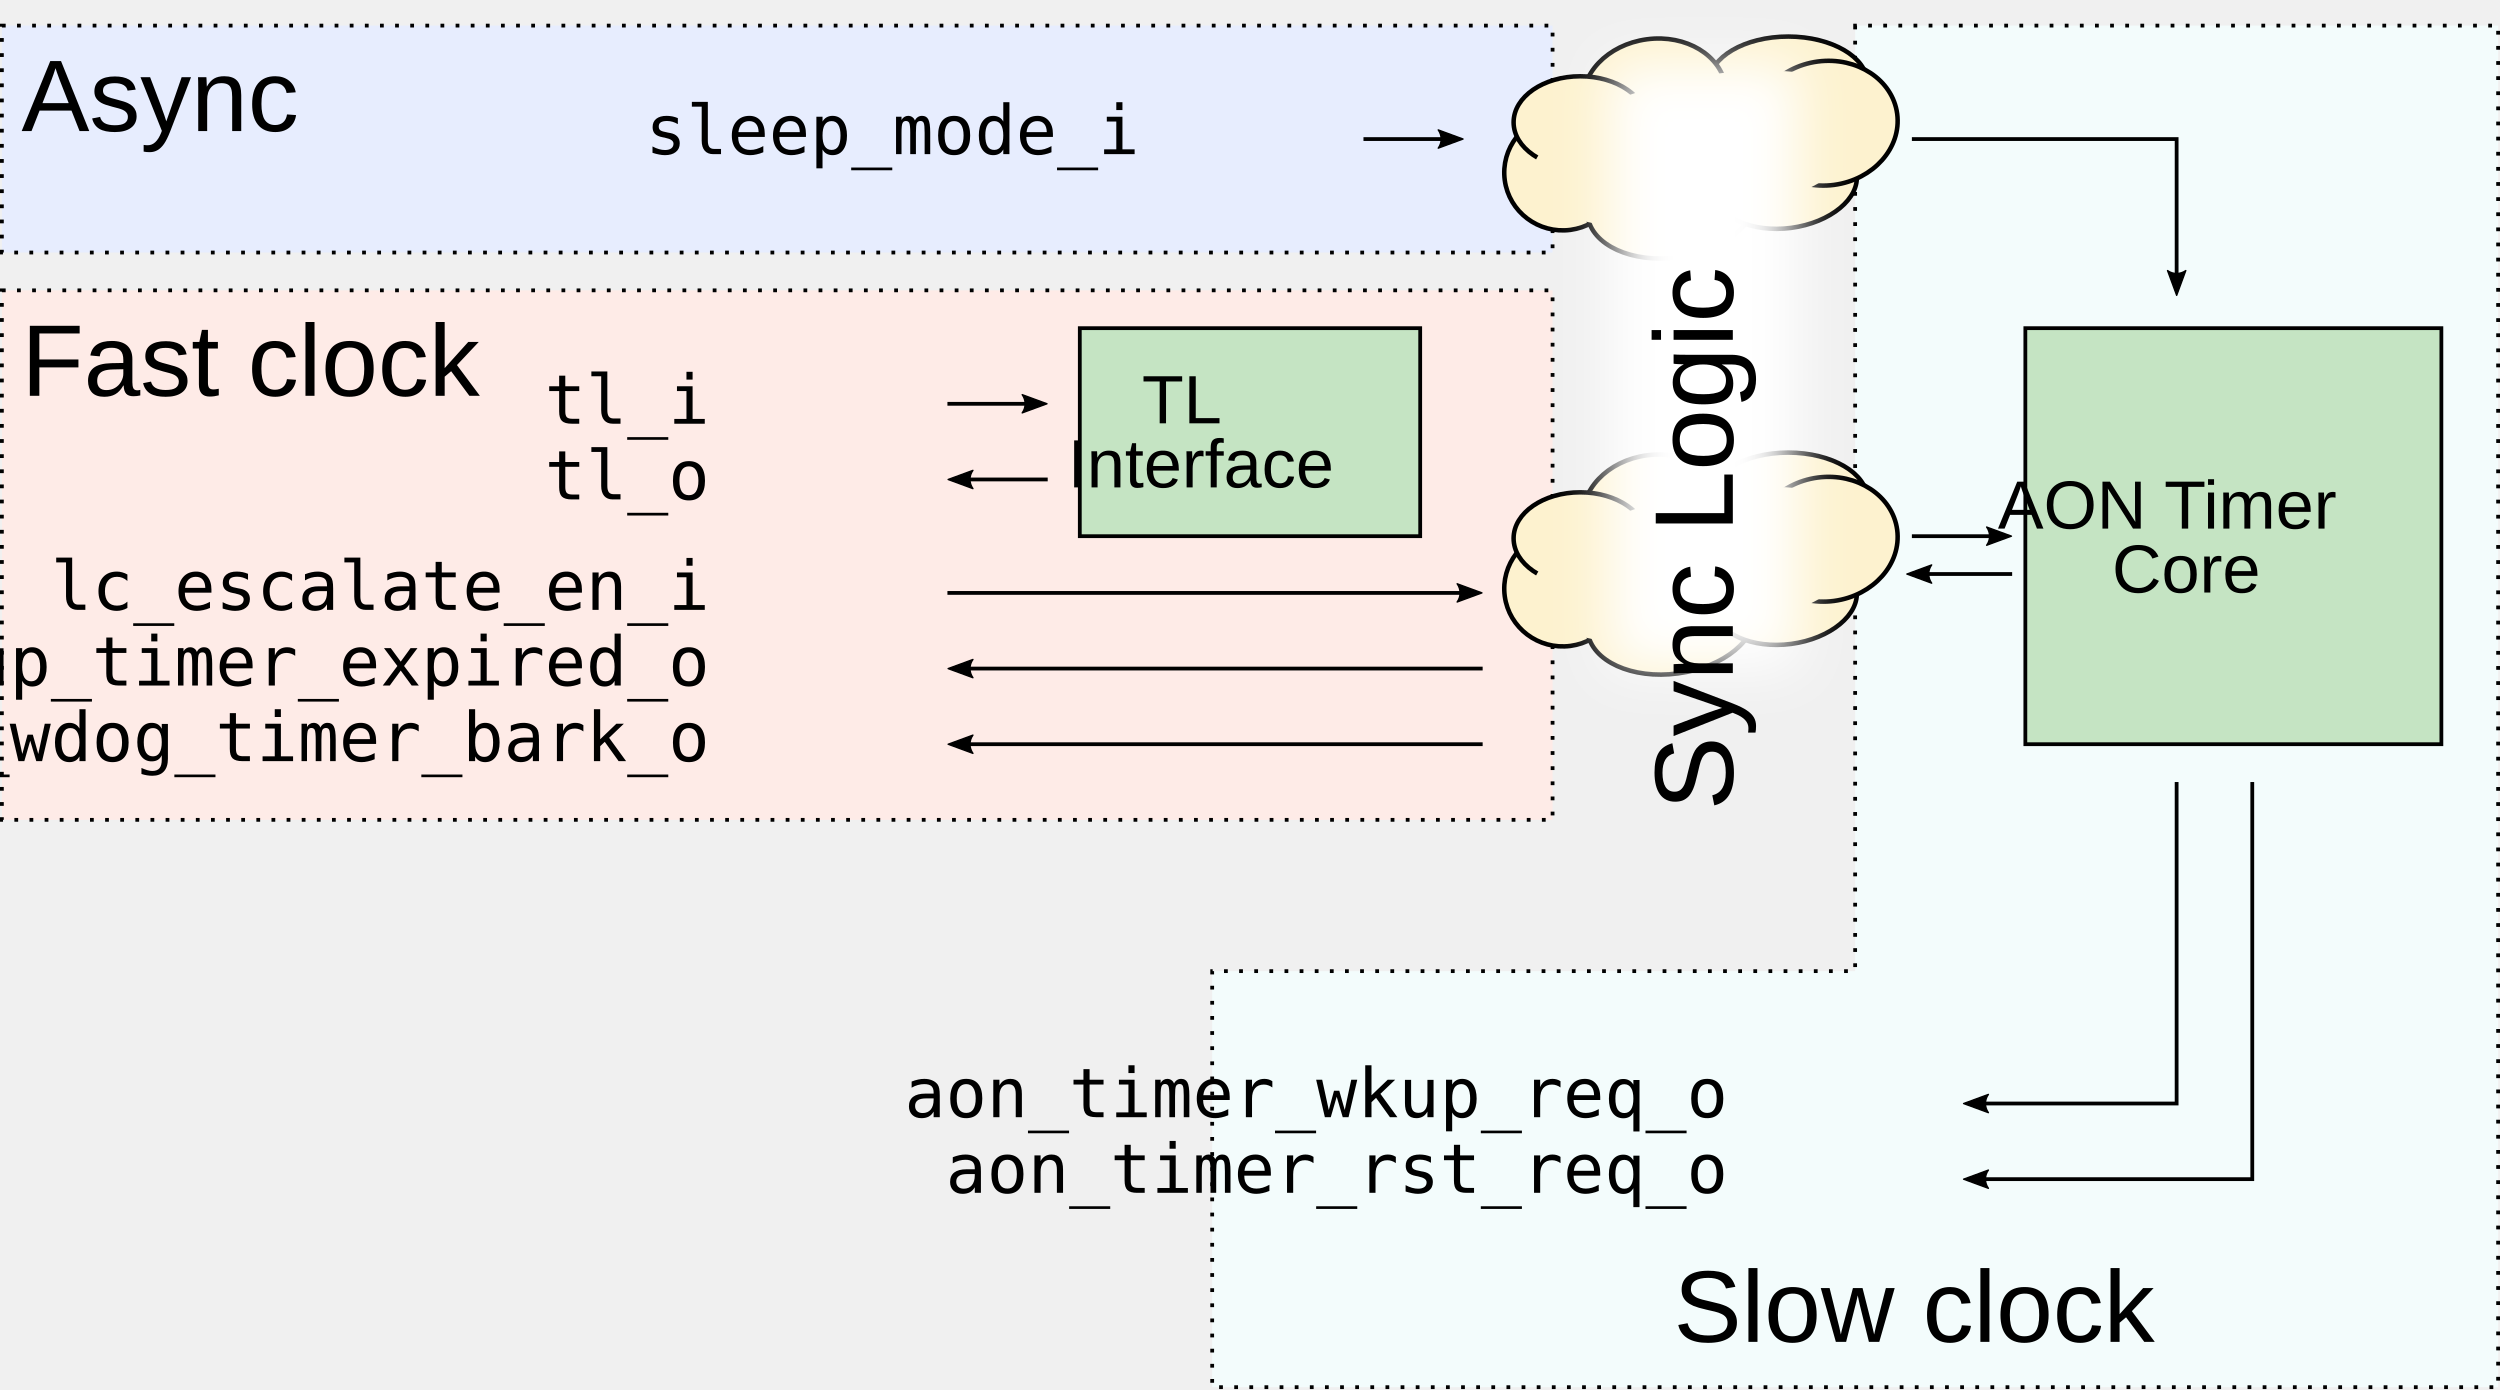
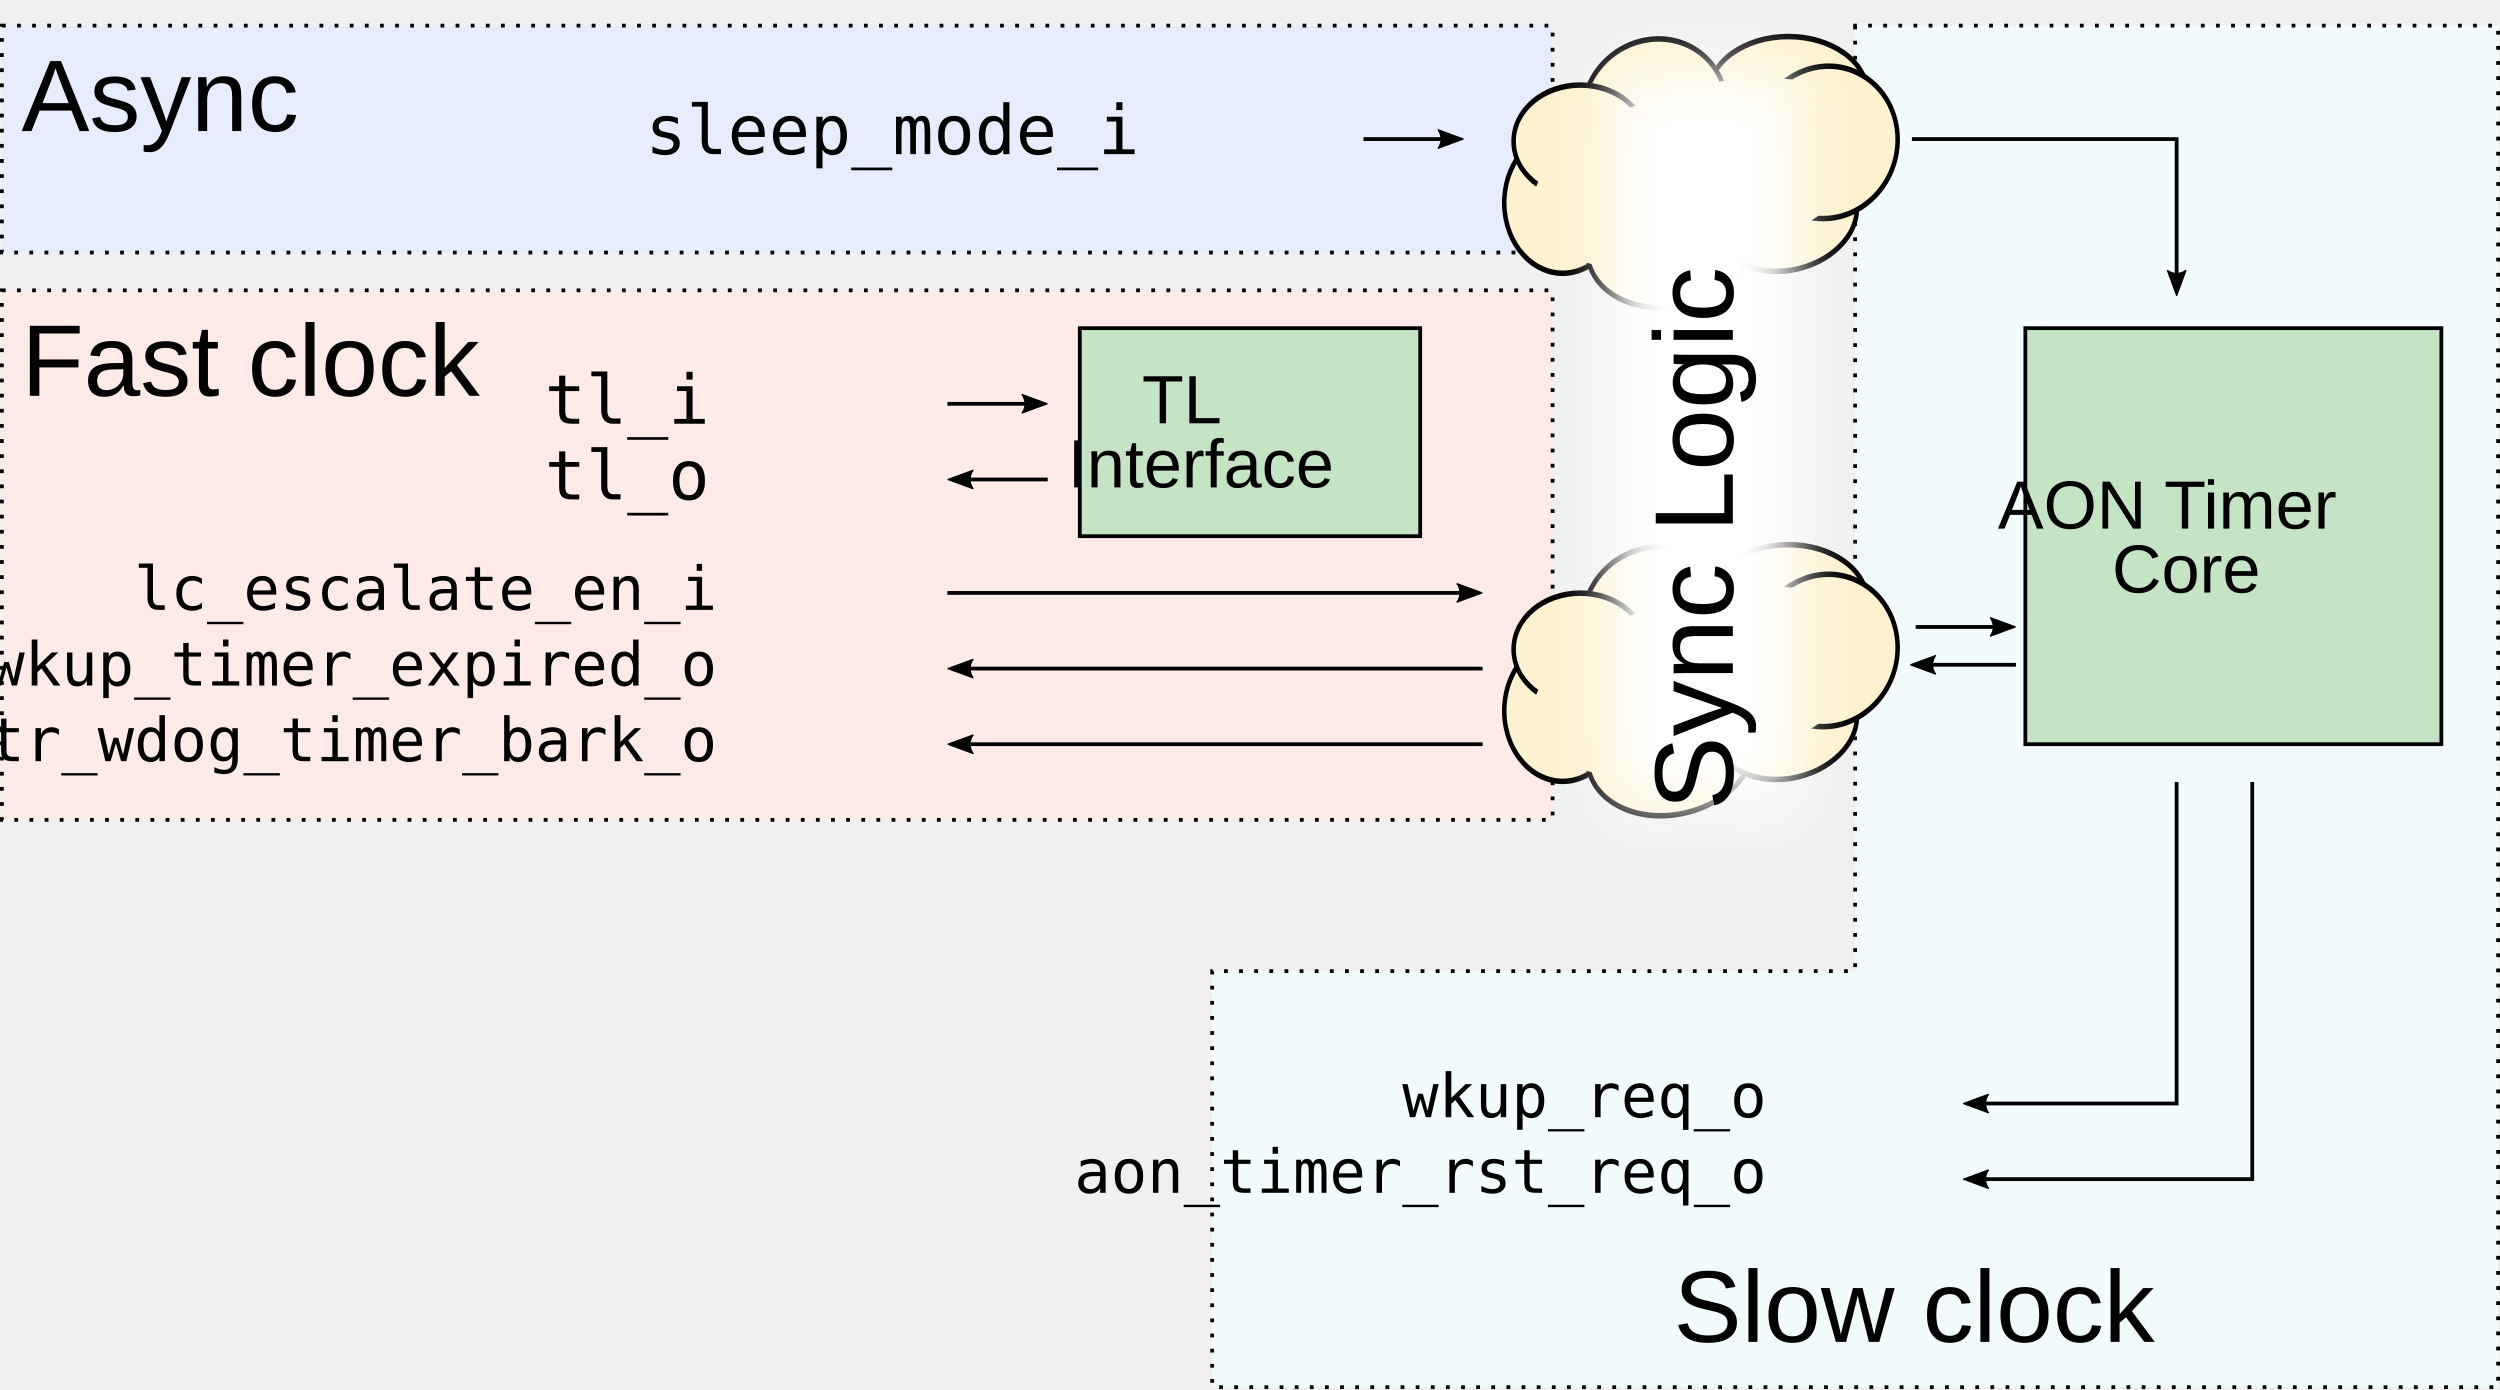
<svg xmlns="http://www.w3.org/2000/svg" width="349.779mm" height="194.346mm" viewBox="0 0 349.779 194.346" version="1.1" id="svg1398">
  <defs id="defs1392">
    <marker style="overflow:visible" id="marker3843" refX="0" refY="0" orient="auto">
      <path transform="scale(-0.6)" d="M 8.719,4.034 -2.207,0.016 8.719,-4.002 c -1.745,2.372 -1.735,5.617 -6e-7,8.035 z" style="fill:#daeff4;fill-opacity:1;fill-rule:evenodd;stroke:#000000;stroke-width:0.625;stroke-linejoin:round;stroke-opacity:1" id="path3841" />
    </marker>
    <marker style="overflow:visible" id="marker3689" refX="0" refY="0" orient="auto">
      <path transform="scale(-0.6)" d="M 8.719,4.034 -2.207,0.016 8.719,-4.002 c -1.745,2.372 -1.735,5.617 -6e-7,8.035 z" style="fill:#000000;fill-opacity:1;fill-rule:evenodd;stroke:#000000;stroke-width:0.625;stroke-linejoin:round;stroke-opacity:1" id="path3687" />
    </marker>
    <marker style="overflow:visible" id="marker3549" refX="0" refY="0" orient="auto">
      <path transform="scale(-0.6)" d="M 8.719,4.034 -2.207,0.016 8.719,-4.002 c -1.745,2.372 -1.735,5.617 -6e-7,8.035 z" style="fill:#000000;fill-opacity:1;fill-rule:evenodd;stroke:#000000;stroke-width:0.625;stroke-linejoin:round;stroke-opacity:1" id="path3547" />
    </marker>
    <marker style="overflow:visible" id="marker3325" refX="0" refY="0" orient="auto">
      <path transform="scale(-0.6)" d="M 8.719,4.034 -2.207,0.016 8.719,-4.002 c -1.745,2.372 -1.735,5.617 -6e-7,8.035 z" style="fill:#000000;fill-opacity:1;fill-rule:evenodd;stroke:#000000;stroke-width:0.625;stroke-linejoin:round;stroke-opacity:1" id="path3323" />
    </marker>
    <marker style="overflow:visible" id="marker3315" refX="0" refY="0" orient="auto">
      <path transform="scale(-0.6)" d="M 8.719,4.034 -2.207,0.016 8.719,-4.002 c -1.745,2.372 -1.735,5.617 -6e-7,8.035 z" style="fill:#000000;fill-opacity:1;fill-rule:evenodd;stroke:#000000;stroke-width:0.625;stroke-linejoin:round;stroke-opacity:1" id="path3313" />
    </marker>
    <marker style="overflow:visible" id="marker2999" refX="0" refY="0" orient="auto">
      <path transform="scale(-0.6)" d="M 8.719,4.034 -2.207,0.016 8.719,-4.002 c -1.745,2.372 -1.735,5.617 -6e-7,8.035 z" style="fill:#000000;fill-opacity:1;fill-rule:evenodd;stroke:#000000;stroke-width:0.625;stroke-linejoin:round;stroke-opacity:1" id="path2997" />
    </marker>
    <marker style="overflow:visible" id="marker2901" refX="0" refY="0" orient="auto">
      <path transform="scale(-0.6)" d="M 8.719,4.034 -2.207,0.016 8.719,-4.002 c -1.745,2.372 -1.735,5.617 -6e-7,8.035 z" style="fill:#000000;fill-opacity:1;fill-rule:evenodd;stroke:#000000;stroke-width:0.625;stroke-linejoin:round;stroke-opacity:1" id="path2899" />
    </marker>
    <marker style="overflow:visible" id="marker2805" refX="0" refY="0" orient="auto">
      <path transform="scale(-0.6)" d="M 8.719,4.034 -2.207,0.016 8.719,-4.002 c -1.745,2.372 -1.735,5.617 -6e-7,8.035 z" style="fill:#000000;fill-opacity:1;fill-rule:evenodd;stroke:#000000;stroke-width:0.625;stroke-linejoin:round;stroke-opacity:1" id="path2803" />
    </marker>
    <marker style="overflow:visible" id="marker2639" refX="0" refY="0" orient="auto">
      <path transform="scale(-0.6)" d="M 8.719,4.034 -2.207,0.016 8.719,-4.002 c -1.745,2.372 -1.735,5.617 -6e-7,8.035 z" style="fill:#000000;fill-opacity:1;fill-rule:evenodd;stroke:#000000;stroke-width:0.625;stroke-linejoin:round;stroke-opacity:1" id="path2637" />
    </marker>
    <marker style="overflow:visible" id="marker2563" refX="0" refY="0" orient="auto">
      <path transform="scale(-0.6)" d="M 8.719,4.034 -2.207,0.016 8.719,-4.002 c -1.745,2.372 -1.735,5.617 -6e-7,8.035 z" style="fill:#000000;fill-opacity:1;fill-rule:evenodd;stroke:#000000;stroke-width:0.625;stroke-linejoin:round;stroke-opacity:1" id="path2561" />
    </marker>
    <marker style="overflow:visible" id="marker2521" refX="0" refY="0" orient="auto">
      <path transform="scale(-0.6)" d="M 8.719,4.034 -2.207,0.016 8.719,-4.002 c -1.745,2.372 -1.735,5.617 -6e-7,8.035 z" style="fill:#000000;fill-opacity:1;fill-rule:evenodd;stroke:#000000;stroke-width:0.625;stroke-linejoin:round;stroke-opacity:1" id="path2519" />
    </marker>
    <marker style="overflow:visible" id="Arrow2Mend" refX="0" refY="0" orient="auto">
      <path transform="scale(-0.6)" d="M 8.719,4.034 -2.207,0.016 8.719,-4.002 c -1.745,2.372 -1.735,5.617 -6e-7,8.035 z" style="fill:#000000;fill-opacity:1;fill-rule:evenodd;stroke:#000000;stroke-width:0.625;stroke-linejoin:round;stroke-opacity:1" id="path2160" />
    </marker>
    <marker style="overflow:visible" id="Arrow1Lend" refX="0" refY="0" orient="auto">
      <path transform="matrix(-0.8,0,0,-0.8,-10,0)" style="fill:#000000;fill-opacity:1;fill-rule:evenodd;stroke:#000000;stroke-width:1pt;stroke-opacity:1" d="M 0,0 5,-5 -12.5,0 5,5 Z" id="path2136" />
    </marker>
    <rect x="18.521" y="82.021" width="18.521" height="42.333" id="rect1999" />
    <clipPath id="clipEmfPath1" clipPathUnits="userSpaceOnUse">
      <path id="path3341" d="M 4.475,-1.79 H 587.093 V 839.472 H 4.475 Z" />
    </clipPath>
    <pattern y="0" x="0" height="6" width="6" patternUnits="userSpaceOnUse" id="EMFhbasepattern" />
    <clipPath id="clipEmfPath1-1" clipPathUnits="userSpaceOnUse">
      <path id="path6104" d="M 0.895,2.685 H 532.501 V 447.48 H 0.895 Z" />
    </clipPath>
    <pattern y="0" x="0" height="6" width="6" patternUnits="userSpaceOnUse" id="EMFhbasepattern-6" />
    <marker style="overflow:visible" id="Arrow2Mend-7" refX="0" refY="0" orient="auto">
      <path transform="scale(-0.6)" d="M 8.719,4.034 -2.207,0.016 8.719,-4.002 c -1.745,2.372 -1.735,5.617 -6e-7,8.035 z" style="fill:#000000;fill-opacity:1;fill-rule:evenodd;stroke:#000000;stroke-width:0.625;stroke-linejoin:round;stroke-opacity:1" id="path2160-5" />
    </marker>
    <marker style="overflow:visible" id="marker3325-0" refX="0" refY="0" orient="auto">
      <path transform="scale(-0.6)" d="M 8.719,4.034 -2.207,0.016 8.719,-4.002 c -1.745,2.372 -1.735,5.617 -6e-7,8.035 z" style="fill:#000000;fill-opacity:1;fill-rule:evenodd;stroke:#000000;stroke-width:0.625;stroke-linejoin:round;stroke-opacity:1" id="path3323-5" />
    </marker>
    <filter style="color-interpolation-filters:sRGB" id="filter5630" x="-0.335" width="1.671" y="-0.105" height="1.21">
      <feGaussianBlur stdDeviation="3.697" id="feGaussianBlur5632" />
    </filter>
+     <clipPath id="clipEmfPath1-1-4" clipPathUnits="userSpaceOnUse">
+       <path id="path6104-4" d="M 0.895,2.685 H 532.501 V 447.48 H 0.895 Z" />
+     </clipPath>
  </defs>
  <g id="layer1" transform="translate(153.7229,-33.46037)">
    <path style="font-variation-settings:normal;opacity:1;vector-effect:none;fill:#f3fcfc;fill-opacity:1;fill-rule:evenodd;stroke:#000000;stroke-width:0.529;stroke-linecap:butt;stroke-linejoin:miter;stroke-miterlimit:4;stroke-dasharray:0.529, 1.587;stroke-dashoffset:0;stroke-opacity:1;stop-color:#000000;stop-opacity:1" d="M 105.833,37.042 V 169.333 H 15.875 v 58.208 H 195.792 V 37.042 Z" id="path5559" />
    <rect style="color:#000000;overflow:visible;fill:#e7edfe;fill-opacity:1;fill-rule:evenodd;stroke:#000000;stroke-width:0.529;stroke-miterlimit:4;stroke-dasharray:0.529, 1.587;stroke-dashoffset:0;stop-color:#000000" id="rect5531" width="216.958" height="31.75" x="-153.458" y="37.042" />
    <rect style="color:#000000;overflow:visible;fill:#feebe7;fill-opacity:1;fill-rule:evenodd;stroke:#000000;stroke-width:0.529;stroke-miterlimit:4;stroke-dasharray:0.529, 1.587;stroke-dashoffset:0;stop-color:#000000" id="rect5525" width="216.958" height="74.083" x="-153.458" y="74.083" />
    <rect style="color:#000000;overflow:visible;fill:#c5e4c3;fill-opacity:1;fill-rule:evenodd;stroke:#000000;stroke-width:0.529;stroke-miterlimit:4;stroke-dasharray:none;stroke-opacity:1;stop-color:#000000" id="rect1981" width="58.208" height="58.208" x="129.646" y="79.375" />
    <text xml:space="preserve" style="font-size:9.567px;line-height:8.969px;font-family:'Liberation Sans';-inkscape-font-specification:'Liberation Sans, Normal';text-align:center;text-decoration:none;text-decoration-line:none;text-decoration-color:#000000;letter-spacing:0px;word-spacing:0px;text-anchor:middle;fill:#000000;stroke:none;stroke-width:0.265px;stroke-linecap:butt;stroke-linejoin:miter;stroke-miterlimit:10;stroke-opacity:1;stop-color:#000000" x="158.543" y="107.604" id="text1993" transform="scale(1.001748,0.9982552)">
      <tspan id="tspan1991" x="158.543" y="107.604" style="stroke:none;stroke-width:0.265px">AON Timer</tspan>
      <tspan x="158.543" y="116.573" style="stroke:none;stroke-width:0.265px" id="tspan1995">Core</tspan>
    </text>
    <text xml:space="preserve" id="text1997" style="font-size:14.111px;line-height:5.292px;font-family:'Liberation Sans';-inkscape-font-specification:'Liberation Sans, Normal';text-align:center;text-decoration:none;text-decoration-line:none;text-decoration-color:#000000;letter-spacing:0px;word-spacing:0px;white-space:pre;shape-inside:url(#rect1999);fill:#000000;stroke:#000000;stroke-width:0.265px;stroke-linecap:butt;stroke-linejoin:miter;stroke-miterlimit:10;stroke-opacity:1;stop-color:#000000;" />
    <rect style="color:#000000;overflow:visible;fill:#c5e4c3;fill-opacity:1;fill-rule:evenodd;stroke:#000000;stroke-width:0.529;stroke-miterlimit:4;stroke-dasharray:none;stroke-opacity:1;stop-color:#000000" id="rect2003" width="47.625" height="29.104" x="-2.646" y="79.375" />
    <text xml:space="preserve" style="font-style:normal;font-variant:normal;font-weight:normal;font-stretch:normal;font-size:36.159px;line-height:33.899px;font-family:'Liberation Sans';-inkscape-font-specification:'Liberation Sans, Normal';font-variant-ligatures:normal;font-variant-position:normal;font-variant-caps:normal;font-variant-numeric:normal;font-variant-alternates:normal;font-variant-east-asian:normal;font-feature-settings:normal;font-variation-settings:normal;text-indent:0;text-align:center;text-decoration:none;text-decoration-line:none;text-decoration-style:solid;text-decoration-color:#000000;letter-spacing:0px;word-spacing:0px;text-transform:none;writing-mode:lr-tb;direction:ltr;text-orientation:mixed;dominant-baseline:auto;baseline-shift:baseline;text-anchor:middle;white-space:normal;shape-padding:0;shape-margin:0;inline-size:0;vector-effect:none;fill:#000000;fill-opacity:1;stroke:none;stroke-width:1px;stroke-linecap:butt;stroke-linejoin:miter;stroke-miterlimit:10;stroke-dasharray:none;stroke-dashoffset:0;stroke-opacity:1;stop-color:#000000" x="80" y="400" id="text2026" transform="matrix(0.2645833,0,0,0.2645833,-0.228903,-13.14653)">
      <tspan id="tspan2024" x="80" y="400">TL</tspan>
      <tspan x="80" y="433.899" id="tspan2028">Interface</tspan>
    </text>
-     <path style="fill:none;fill-rule:evenodd;stroke:#000000;stroke-width:0.529;stroke-linecap:butt;stroke-linejoin:miter;stroke-miterlimit:4;stroke-dasharray:none;stroke-opacity:1;marker-end:url(#Arrow2Mend)" d="M 127.8,113.771 H 113.771" id="path2131" />
-     <path style="fill:none;fill-rule:evenodd;stroke:#000000;stroke-width:0.529;stroke-linecap:butt;stroke-linejoin:miter;stroke-miterlimit:4;stroke-dasharray:none;stroke-opacity:1;marker-end:url(#marker2999)" d="M 113.771,108.479 H 127" id="path2995" />
-     <g id="g6280" transform="matrix(0.9337254,0,0,0.9337254,-302.3557,-478.0612)" style="opacity:1">
+     <path style="fill:none;fill-rule:evenodd;stroke:#000000;stroke-width:0.529;stroke-linecap:butt;stroke-linejoin:miter;stroke-miterlimit:4;stroke-dasharray:none;stroke-opacity:1;marker-end:url(#Arrow2Mend)" d="M 128.329,126.471 H 114.3" id="path2131" />
+     <path style="fill:none;fill-rule:evenodd;stroke:#000000;stroke-width:0.529;stroke-linecap:butt;stroke-linejoin:miter;stroke-miterlimit:4;stroke-dasharray:none;stroke-opacity:1;marker-end:url(#marker2999)" d="m 114.3,121.179 h 13.229" id="path2995" />
+     <g id="g6280" transform="matrix(0.9337254,0,0,1.140314,-302.3557,-592.3682)" style="opacity:1">
      <path style="fill:#fdf2cf;fill-opacity:1;fill-rule:evenodd;stroke:none" d="m 392.235,627.407 c -4.815,0.647 -8.209,5.004 -7.577,9.756 0.632,4.751 5.051,8.082 9.851,7.451 4.815,-0.647 8.193,-5.004 7.561,-9.756 -0.631,-4.751 -5.036,-8.083 -9.835,-7.451 z" id="path6175" />
      <path style="fill:none;stroke:#000000;stroke-width:0.679px;stroke-linecap:butt;stroke-linejoin:round;stroke-miterlimit:4;stroke-dasharray:none;stroke-opacity:1" d="m 392.235,627.407 c -4.815,0.647 -8.209,5.004 -7.577,9.756 0.632,4.751 5.051,8.082 9.851,7.451 4.815,-0.647 8.193,-5.004 7.561,-9.756 -0.631,-4.751 -5.036,-8.083 -9.835,-7.451" id="path6177" />
      <path style="fill:#fdf2cf;fill-opacity:1;fill-rule:evenodd;stroke:none" d="m 408.542,633.058 c -6.899,0.931 -12.029,5.178 -11.461,9.503 0.584,4.326 6.646,7.104 13.544,6.172 6.899,-0.916 12.029,-5.162 11.461,-9.487 -0.584,-4.325 -6.646,-7.104 -13.544,-6.188 z" id="path6179" />
      <path style="fill:none;stroke:#000000;stroke-width:0.679px;stroke-linecap:butt;stroke-linejoin:round;stroke-miterlimit:4;stroke-dasharray:none;stroke-opacity:1" d="m 408.542,633.058 c -6.899,0.931 -12.029,5.178 -11.461,9.503 0.584,4.326 6.646,7.104 13.544,6.172 6.899,-0.916 12.029,-5.162 11.461,-9.487 -0.584,-4.325 -6.646,-7.104 -13.544,-6.188" id="path6181" />
      <path style="fill:#fdf2cf;fill-opacity:1;fill-rule:evenodd;stroke:none" d="m 425.827,631.006 c -5.904,0.789 -10.292,4.389 -9.803,8.067 0.489,3.678 5.667,6.014 11.555,5.241 5.904,-0.789 10.293,-4.404 9.803,-8.083 -0.489,-3.662 -5.667,-6.014 -11.556,-5.225 z" id="path6183" />
      <path style="fill:none;stroke:#000000;stroke-width:0.679px;stroke-linecap:butt;stroke-linejoin:round;stroke-miterlimit:4;stroke-dasharray:none;stroke-opacity:1" d="m 425.827,631.006 c -5.904,0.789 -10.292,4.389 -9.803,8.067 0.489,3.678 5.667,6.014 11.555,5.241 5.904,-0.789 10.293,-4.404 9.803,-8.083 -0.489,-3.662 -5.667,-6.014 -11.556,-5.225" id="path6185" />
      <path style="fill:#fdf2cf;fill-opacity:1;fill-rule:evenodd;stroke:none" d="m 427.138,615.646 c -6.535,0 -11.839,3.11 -11.839,6.93 0,3.836 5.304,6.93 11.839,6.93 6.535,0 11.84,-3.094 11.84,-6.93 0,-3.82 -5.304,-6.93 -11.84,-6.93 z" id="path6187" />
      <path style="fill:none;stroke:#000000;stroke-width:0.679px;stroke-linecap:butt;stroke-linejoin:round;stroke-miterlimit:4;stroke-dasharray:none;stroke-opacity:1" d="m 427.138,615.646 c -6.535,0 -11.839,3.11 -11.839,6.93 0,3.836 5.304,6.93 11.839,6.93 6.535,0 11.84,-3.094 11.84,-6.93 0,-3.82 -5.304,-6.93 -11.84,-6.93" id="path6189" />
      <path style="fill:#d9d9d9;fill-opacity:1;fill-rule:evenodd;stroke:none" d="m 431.558,619.387 c -5.904,0.789 -10.135,5.557 -9.456,10.656 0.679,5.115 6.014,8.603 11.903,7.83 5.904,-0.789 10.135,-5.557 9.456,-10.656 -0.679,-5.099 -6.014,-8.604 -11.903,-7.83 z" id="path6191" />
      <path style="fill:#fdf2cf;fill-opacity:1;stroke:#000000;stroke-width:2.405px;stroke-linecap:butt;stroke-linejoin:round;stroke-miterlimit:4;stroke-dasharray:none;stroke-opacity:1" clip-path="url(#clipEmfPath1-1)" d="m 486.746,143.697 c -20.92,2.797 -35.91,19.689 -33.505,37.756 2.405,18.123 21.311,30.484 42.175,27.744 20.919,-2.797 35.91,-19.689 33.505,-37.756 -2.405,-18.067 -21.311,-30.485 -42.175,-27.744" id="path6193" transform="matrix(0.2822222,0,0,0.2822222,294.1872,578.8329)" />
      <path style="fill:#fdf2cf;fill-opacity:1;fill-rule:evenodd;stroke:none" d="m 405.953,616.057 c -5.904,0.789 -10.166,5.272 -9.535,10.024 0.631,4.736 5.92,7.956 11.824,7.167 5.888,-0.774 10.166,-5.257 9.535,-10.008 -0.632,-4.751 -5.936,-7.972 -11.824,-7.183 z" id="path6195" />
      <path style="fill:none;stroke:#000000;stroke-width:0.679px;stroke-linecap:butt;stroke-linejoin:round;stroke-miterlimit:4;stroke-dasharray:none;stroke-opacity:1" d="m 405.953,616.057 c -5.904,0.789 -10.166,5.272 -9.535,10.024 0.631,4.736 5.92,7.956 11.824,7.167 5.888,-0.774 10.166,-5.257 9.535,-10.008 -0.632,-4.751 -5.936,-7.972 -11.824,-7.183" id="path6197" />
      <path style="fill:#fdf2cf;fill-opacity:1;fill-rule:evenodd;stroke:none" d="m 395.976,621.597 c -5.525,0 -9.992,3.078 -9.992,6.898 0,3.82 4.467,6.899 9.992,6.899 5.51,0 9.993,-3.078 9.993,-6.899 0,-3.82 -4.483,-6.898 -9.993,-6.898 z" id="path6199" />
      <path style="fill:none;stroke:#000000;stroke-width:0.679px;stroke-linecap:butt;stroke-linejoin:round;stroke-miterlimit:4;stroke-dasharray:none;stroke-opacity:1" d="m 395.976,621.597 c -5.525,0 -9.992,3.078 -9.992,6.898 0,3.82 4.467,6.899 9.992,6.899 5.51,0 9.993,-3.078 9.993,-6.899 0,-3.82 -4.483,-6.898 -9.993,-6.898" id="path6201" />
      <path style="fill:#fdf2cf;fill-opacity:1;fill-rule:evenodd;stroke:none" d="m 412.172,621.929 c -14.113,2.857 -24.611,9.882 -23.443,15.707 1.184,5.809 13.576,8.225 27.705,5.367 14.129,-2.842 24.626,-9.882 23.442,-15.692 -1.168,-5.825 -13.576,-8.225 -27.705,-5.383 z" id="path6203" />
    </g>
    <path style="font-variation-settings:normal;opacity:1;vector-effect:none;fill:none;fill-opacity:1;fill-rule:evenodd;stroke:#000000;stroke-width:0.529;stroke-linecap:butt;stroke-linejoin:miter;stroke-miterlimit:4;stroke-dasharray:none;stroke-dashoffset:0;stroke-opacity:1;marker-end:url(#marker2521);stop-color:#000000;stop-opacity:1" d="M -21.167,89.958 H -7.937" id="path2470" />
    <path style="font-variation-settings:normal;opacity:1;vector-effect:none;fill:none;fill-opacity:1;fill-rule:evenodd;stroke:#000000;stroke-width:0.529;stroke-linecap:butt;stroke-linejoin:miter;stroke-miterlimit:4;stroke-dasharray:none;stroke-dashoffset:0;stroke-opacity:1;marker-end:url(#marker2563);stop-color:#000000;stop-opacity:1" d="M -7.137,100.542 H -20.367" id="path2559" />
    <path style="font-variation-settings:normal;opacity:1;vector-effect:none;fill:none;fill-opacity:1;fill-rule:evenodd;stroke:#000000;stroke-width:0.529;stroke-linecap:butt;stroke-linejoin:miter;stroke-miterlimit:4;stroke-dasharray:none;stroke-dashoffset:0;stroke-opacity:1;marker-end:url(#marker2639);stop-color:#000000;stop-opacity:1" d="M -21.167,116.417 H 52.917" id="path2635" />
    <text xml:space="preserve" style="font-size:9.567px;line-height:8.969px;font-family:Inconsolata;-inkscape-font-specification:Inconsolata;text-align:end;text-decoration:none;text-decoration-line:none;text-decoration-color:#000000;letter-spacing:0px;word-spacing:0px;text-anchor:end;fill:#000000;stroke:none;stroke-width:0.265px;stroke-linecap:butt;stroke-linejoin:miter;stroke-miterlimit:10;stroke-opacity:1;stop-color:#000000" x="-25.656" y="92.742" id="text2733">
      <tspan id="tspan2731" x="-25.656" y="92.742" style="text-align:end;text-anchor:end;stroke:none;stroke-width:0.265px">tl_i</tspan>
    </text>
    <text xml:space="preserve" style="font-size:9.567px;line-height:8.969px;font-family:Inconsolata;-inkscape-font-specification:Inconsolata;text-align:end;text-decoration:none;text-decoration-line:none;text-decoration-color:#000000;letter-spacing:0px;word-spacing:0px;text-anchor:end;fill:#000000;stroke:none;stroke-width:0.265px;stroke-linecap:butt;stroke-linejoin:miter;stroke-miterlimit:10;stroke-opacity:1;stop-color:#000000" x="-25.656" y="103.336" id="text2755">
      <tspan id="tspan2753" x="-25.656" y="103.336" style="text-align:end;text-anchor:end;stroke:none;stroke-width:0.265px">tl_o</tspan>
    </text>
-     <text xml:space="preserve" style="font-size:9.567px;line-height:8.969px;font-family:Inconsolata;-inkscape-font-specification:Inconsolata;text-align:end;text-decoration:none;text-decoration-line:none;text-decoration-color:#000000;letter-spacing:0px;word-spacing:0px;text-anchor:end;fill:#000000;stroke:none;stroke-width:0.265px;stroke-linecap:butt;stroke-linejoin:miter;stroke-miterlimit:10;stroke-opacity:1;stop-color:#000000" x="-25.656" y="118.789" id="text2771">
-       <tspan id="tspan2769" x="-25.656" y="118.789" style="text-align:end;text-anchor:end;stroke:none;stroke-width:0.265px">lc_escalate_en_i</tspan>
+     <text xml:space="preserve" style="font-size:9.567px;line-height:8.969px;font-family:Inconsolata;-inkscape-font-specification:Inconsolata;text-align:end;text-decoration:none;text-decoration-line:none;text-decoration-color:#000000;letter-spacing:0px;word-spacing:0px;text-anchor:end;fill:#000000;stroke:none;stroke-width:0.265px;stroke-linecap:butt;stroke-linejoin:miter;stroke-miterlimit:10;stroke-opacity:1" x="-24.598" y="118.789" id="text2771">
+       <tspan id="tspan2769" x="-24.598" y="118.789" style="font-size:8.467px;text-align:end;text-anchor:end;stroke:none;stroke-width:0.265px">lc_escalate_en_i</tspan>
    </text>
    <path style="font-variation-settings:normal;opacity:1;vector-effect:none;fill:none;fill-opacity:1;fill-rule:evenodd;stroke:#000000;stroke-width:0.529;stroke-linecap:butt;stroke-linejoin:miter;stroke-miterlimit:4;stroke-dasharray:none;stroke-dashoffset:0;stroke-opacity:1;marker-end:url(#marker2805);stop-color:#000000;stop-opacity:1" d="M 53.717,127 H -20.367" id="path2797" />
-     <text xml:space="preserve" style="font-size:9.567px;line-height:8.969px;font-family:Inconsolata;-inkscape-font-specification:Inconsolata;text-align:end;text-decoration:none;text-decoration-line:none;text-decoration-color:#000000;letter-spacing:0px;word-spacing:0px;text-anchor:end;fill:#000000;stroke:none;stroke-width:0.265px;stroke-linecap:butt;stroke-linejoin:miter;stroke-miterlimit:10;stroke-opacity:1;stop-color:#000000" x="-25.656" y="129.372" id="text2801">
-       <tspan id="tspan2799" x="-25.656" y="129.372" style="text-align:end;text-anchor:end;stroke:none;stroke-width:0.265px">intr_wkup_timer_expired_o</tspan>
+     <text xml:space="preserve" style="font-size:9.567px;line-height:8.969px;font-family:Inconsolata;-inkscape-font-specification:Inconsolata;text-align:end;text-decoration:none;text-decoration-line:none;text-decoration-color:#000000;letter-spacing:0px;word-spacing:0px;text-anchor:end;fill:#000000;stroke:none;stroke-width:0.265px;stroke-linecap:butt;stroke-linejoin:miter;stroke-miterlimit:10;stroke-opacity:1" x="-24.598" y="129.372" id="text2801">
+       <tspan id="tspan2799" x="-24.598" y="129.372" style="font-size:8.467px;text-align:end;text-anchor:end;stroke:none;stroke-width:0.265px">intr_wkup_timer_expired_o</tspan>
    </text>
    <path style="font-variation-settings:normal;opacity:1;vector-effect:none;fill:none;fill-opacity:1;fill-rule:evenodd;stroke:#000000;stroke-width:0.529;stroke-linecap:butt;stroke-linejoin:miter;stroke-miterlimit:4;stroke-dasharray:none;stroke-dashoffset:0;stroke-opacity:1;marker-end:url(#marker2901);stop-color:#000000;stop-opacity:1" d="M 53.717,137.583 H -20.367" id="path2893" />
-     <text xml:space="preserve" style="font-size:9.567px;line-height:8.969px;font-family:Inconsolata;-inkscape-font-specification:Inconsolata;text-align:end;text-decoration:none;text-decoration-line:none;text-decoration-color:#000000;letter-spacing:0px;word-spacing:0px;text-anchor:end;fill:#000000;stroke:none;stroke-width:0.265px;stroke-linecap:butt;stroke-linejoin:miter;stroke-miterlimit:10;stroke-opacity:1;stop-color:#000000" x="-25.656" y="139.956" id="text2897">
-       <tspan x="-25.656" y="139.956" style="text-align:end;text-anchor:end;stroke:none;stroke-width:0.265px" id="tspan2985">intr_wdog_timer_bark_o</tspan>
+     <text xml:space="preserve" style="font-size:9.567px;line-height:8.969px;font-family:Inconsolata;-inkscape-font-specification:Inconsolata;text-align:end;text-decoration:none;text-decoration-line:none;text-decoration-color:#000000;letter-spacing:0px;word-spacing:0px;text-anchor:end;fill:#000000;stroke:none;stroke-width:0.265px;stroke-linecap:butt;stroke-linejoin:miter;stroke-miterlimit:10;stroke-opacity:1" x="-24.598" y="139.956" id="text2897">
+       <tspan x="-24.598" y="139.956" style="font-size:8.467px;text-align:end;text-anchor:end;stroke:none;stroke-width:0.265px" id="tspan2985">intr_wdog_timer_bark_o</tspan>
    </text>
    <path style="font-variation-settings:normal;opacity:1;vector-effect:none;fill:none;fill-opacity:1;fill-rule:evenodd;stroke:#000000;stroke-width:0.529;stroke-linecap:butt;stroke-linejoin:miter;stroke-miterlimit:4;stroke-dasharray:none;stroke-dashoffset:0;stroke-opacity:1;marker-end:url(#marker3325);stop-color:#000000;stop-opacity:1" d="m 150.812,142.875 1e-5,44.979 -29.104,-5e-5" id="path3301" />
-     <text xml:space="preserve" style="font-size:9.567px;line-height:8.969px;font-family:Inconsolata;-inkscape-font-specification:Inconsolata;text-align:end;text-decoration:none;text-decoration-line:none;text-decoration-color:#000000;letter-spacing:0px;word-spacing:0px;text-anchor:end;fill:#000000;stroke:none;stroke-width:0.265px;stroke-linecap:butt;stroke-linejoin:miter;stroke-miterlimit:10;stroke-opacity:1;stop-color:#000000" x="116.817" y="189.766" id="text3305">
-       <tspan id="tspan3303" x="116.817" y="189.766" style="text-align:end;text-anchor:end;stroke:none;stroke-width:0.265px">aon_timer_wkup_req_o</tspan>
+     <text xml:space="preserve" style="font-size:8.467px;line-height:8.969px;font-family:Inconsolata;-inkscape-font-specification:Inconsolata;text-align:end;text-decoration:none;text-decoration-line:none;text-decoration-color:#000000;letter-spacing:0px;word-spacing:0px;text-anchor:end;fill:#000000;stroke:none;stroke-width:0.265px;stroke-linecap:butt;stroke-linejoin:miter;stroke-miterlimit:10;stroke-opacity:1" x="118.933" y="189.766" id="text3305">
+       <tspan id="tspan3303" x="118.933" y="189.766" style="font-size:8.467px;text-align:end;text-anchor:end;stroke:none;stroke-width:0.265px">wkup_req_o</tspan>
    </text>
    <path style="font-variation-settings:normal;opacity:1;vector-effect:none;fill:none;fill-opacity:1;fill-rule:evenodd;stroke:#000000;stroke-width:0.529;stroke-linecap:butt;stroke-linejoin:miter;stroke-miterlimit:4;stroke-dasharray:none;stroke-dashoffset:0;stroke-opacity:1;marker-end:url(#marker3315);stop-color:#000000;stop-opacity:1" d="m 161.396,142.875 v 55.562 h -39.688" id="path3307" />
-     <text xml:space="preserve" style="font-size:9.567px;line-height:8.969px;font-family:Inconsolata;-inkscape-font-specification:Inconsolata;text-align:end;text-decoration:none;text-decoration-line:none;text-decoration-color:#000000;letter-spacing:0px;word-spacing:0px;text-anchor:end;fill:#000000;stroke:none;stroke-width:0.265px;stroke-linecap:butt;stroke-linejoin:miter;stroke-miterlimit:10;stroke-opacity:1;stop-color:#000000" x="116.817" y="200.349" id="text3311">
-       <tspan x="116.817" y="200.349" style="text-align:end;text-anchor:end;stroke:none;stroke-width:0.265px" id="tspan3309">aon_timer_rst_req_o</tspan>
+     <text xml:space="preserve" style="font-size:8.467px;line-height:8.969px;font-family:Inconsolata;-inkscape-font-specification:Inconsolata;text-align:end;text-decoration:none;text-decoration-line:none;text-decoration-color:#000000;letter-spacing:0px;word-spacing:0px;text-anchor:end;fill:#000000;stroke:none;stroke-width:0.265px;stroke-linecap:butt;stroke-linejoin:miter;stroke-miterlimit:10;stroke-opacity:1" x="118.933" y="200.349" id="text3311">
+       <tspan x="118.933" y="200.349" style="font-size:8.467px;text-align:end;text-anchor:end;stroke:none;stroke-width:0.265px" id="tspan3309">aon_timer_rst_req_o</tspan>
    </text>
    <text xml:space="preserve" style="font-style:normal;font-variant:normal;font-weight:normal;font-stretch:normal;font-size:9.567px;line-height:8.969px;font-family:Inconsolata;-inkscape-font-specification:Inconsolata;font-variant-ligatures:normal;font-variant-position:normal;font-variant-caps:normal;font-variant-numeric:normal;font-variant-alternates:normal;font-variant-east-asian:normal;font-feature-settings:normal;font-variation-settings:normal;text-indent:0;text-align:end;text-decoration:none;text-decoration-line:none;text-decoration-style:solid;text-decoration-color:#000000;letter-spacing:0px;word-spacing:0px;text-transform:none;writing-mode:lr-tb;direction:ltr;text-orientation:mixed;dominant-baseline:auto;baseline-shift:baseline;text-anchor:end;white-space:normal;shape-padding:0;shape-margin:0;inline-size:0;opacity:1;vector-effect:none;fill:#000000;fill-opacity:1;stroke:none;stroke-width:0.265px;stroke-linecap:butt;stroke-linejoin:miter;stroke-miterlimit:10;stroke-dasharray:none;stroke-dashoffset:0;stroke-opacity:1;stop-color:#000000;stop-opacity:1" x="63.5" y="44.979" id="text3423" transform="translate(-29.01632,10.0521)">
      <tspan id="tspan3421" x="63.5" y="44.979" style="font-style:normal;font-variant:normal;font-weight:normal;font-stretch:normal;font-size:9.567px;line-height:8.969px;font-family:Inconsolata;-inkscape-font-specification:Inconsolata;font-variant-ligatures:normal;font-variant-position:normal;font-variant-caps:normal;font-variant-numeric:normal;font-variant-alternates:normal;font-variant-east-asian:normal;font-feature-settings:normal;font-variation-settings:normal;text-indent:0;text-align:end;text-decoration:none;text-decoration-line:none;text-decoration-style:solid;text-decoration-color:#000000;letter-spacing:0px;word-spacing:0px;text-transform:none;writing-mode:lr-tb;direction:ltr;text-orientation:mixed;dominant-baseline:auto;baseline-shift:baseline;text-anchor:end;white-space:normal;shape-padding:0;shape-margin:0;inline-size:0;vector-effect:none;fill:#000000;fill-opacity:1;stroke:none;stroke-width:0.265px;stroke-linecap:butt;stroke-linejoin:miter;stroke-miterlimit:10;stroke-dasharray:none;stroke-dashoffset:0;stroke-opacity:1;stop-color:#000000;stop-opacity:1">sleep_mode_i</tspan>
    </text>
    <path style="font-variation-settings:normal;opacity:1;vector-effect:none;fill:none;fill-opacity:1;fill-rule:evenodd;stroke:#000000;stroke-width:0.529;stroke-linecap:butt;stroke-linejoin:miter;stroke-miterlimit:4;stroke-dasharray:none;stroke-dashoffset:0;stroke-opacity:1;marker-end:url(#marker3549);stop-color:#000000;stop-opacity:1" d="m 113.771,52.917 37.042,-10e-7 v 21.167" id="path3444" />
-     <g id="g3671" transform="matrix(0.9337254,0,0,0.9337254,-302.3557,-536.2696)" style="opacity:1">
+     <g id="g3671" transform="matrix(0.9337254,0,0,1.140314,-302.3557,-663.4553)" style="opacity:1">
      <path style="fill:#fdf2cf;fill-opacity:1;fill-rule:evenodd;stroke:none" d="m 392.235,627.407 c -4.815,0.647 -8.209,5.004 -7.577,9.756 0.632,4.751 5.051,8.082 9.851,7.451 4.815,-0.647 8.193,-5.004 7.561,-9.756 -0.631,-4.751 -5.036,-8.083 -9.835,-7.451 z" id="path3641" />
      <path style="fill:none;stroke:#000000;stroke-width:0.679px;stroke-linecap:butt;stroke-linejoin:round;stroke-miterlimit:4;stroke-dasharray:none;stroke-opacity:1" d="m 392.235,627.407 c -4.815,0.647 -8.209,5.004 -7.577,9.756 0.632,4.751 5.051,8.082 9.851,7.451 4.815,-0.647 8.193,-5.004 7.561,-9.756 -0.631,-4.751 -5.036,-8.083 -9.835,-7.451" id="path3643" />
      <path style="fill:#fdf2cf;fill-opacity:1;fill-rule:evenodd;stroke:none" d="m 408.542,633.058 c -6.899,0.931 -12.029,5.178 -11.461,9.503 0.584,4.326 6.646,7.104 13.544,6.172 6.899,-0.916 12.029,-5.162 11.461,-9.487 -0.584,-4.325 -6.646,-7.104 -13.544,-6.188 z" id="path3645" />
      <path style="fill:none;stroke:#000000;stroke-width:0.679px;stroke-linecap:butt;stroke-linejoin:round;stroke-miterlimit:4;stroke-dasharray:none;stroke-opacity:1" d="m 408.542,633.058 c -6.899,0.931 -12.029,5.178 -11.461,9.503 0.584,4.326 6.646,7.104 13.544,6.172 6.899,-0.916 12.029,-5.162 11.461,-9.487 -0.584,-4.325 -6.646,-7.104 -13.544,-6.188" id="path3647" />
      <path style="fill:#fdf2cf;fill-opacity:1;fill-rule:evenodd;stroke:none" d="m 425.827,631.006 c -5.904,0.789 -10.292,4.389 -9.803,8.067 0.489,3.678 5.667,6.014 11.555,5.241 5.904,-0.789 10.293,-4.404 9.803,-8.083 -0.489,-3.662 -5.667,-6.014 -11.556,-5.225 z" id="path3649" />
      <path style="fill:none;stroke:#000000;stroke-width:0.679px;stroke-linecap:butt;stroke-linejoin:round;stroke-miterlimit:4;stroke-dasharray:none;stroke-opacity:1" d="m 425.827,631.006 c -5.904,0.789 -10.292,4.389 -9.803,8.067 0.489,3.678 5.667,6.014 11.555,5.241 5.904,-0.789 10.293,-4.404 9.803,-8.083 -0.489,-3.662 -5.667,-6.014 -11.556,-5.225" id="path3651" />
      <path style="fill:#fdf2cf;fill-opacity:1;fill-rule:evenodd;stroke:none" d="m 427.138,615.646 c -6.535,0 -11.839,3.11 -11.839,6.93 0,3.836 5.304,6.93 11.839,6.93 6.535,0 11.84,-3.094 11.84,-6.93 0,-3.82 -5.304,-6.93 -11.84,-6.93 z" id="path3653" />
      <path style="fill:none;stroke:#000000;stroke-width:0.679px;stroke-linecap:butt;stroke-linejoin:round;stroke-miterlimit:4;stroke-dasharray:none;stroke-opacity:1" d="m 427.138,615.646 c -6.535,0 -11.839,3.11 -11.839,6.93 0,3.836 5.304,6.93 11.839,6.93 6.535,0 11.84,-3.094 11.84,-6.93 0,-3.82 -5.304,-6.93 -11.84,-6.93" id="path3655" />
      <path style="fill:#d9d9d9;fill-opacity:1;fill-rule:evenodd;stroke:none" d="m 431.558,619.387 c -5.904,0.789 -10.135,5.557 -9.456,10.656 0.679,5.115 6.014,8.603 11.903,7.83 5.904,-0.789 10.135,-5.557 9.456,-10.656 -0.679,-5.099 -6.014,-8.604 -11.903,-7.83 z" id="path3657" />
      <path style="fill:#fdf2cf;fill-opacity:1;stroke:#000000;stroke-width:2.405px;stroke-linecap:butt;stroke-linejoin:round;stroke-miterlimit:4;stroke-dasharray:none;stroke-opacity:1" clip-path="url(#clipEmfPath1-1)" d="m 486.746,143.697 c -20.92,2.797 -35.91,19.689 -33.505,37.756 2.405,18.123 21.311,30.484 42.175,27.744 20.919,-2.797 35.91,-19.689 33.505,-37.756 -2.405,-18.067 -21.311,-30.485 -42.175,-27.744" id="path3659" transform="matrix(0.2822222,0,0,0.2822222,294.1872,578.8329)" />
      <path style="fill:#fdf2cf;fill-opacity:1;fill-rule:evenodd;stroke:none" d="m 405.953,616.057 c -5.904,0.789 -10.166,5.272 -9.535,10.024 0.631,4.736 5.92,7.956 11.824,7.167 5.888,-0.774 10.166,-5.257 9.535,-10.008 -0.632,-4.751 -5.936,-7.972 -11.824,-7.183 z" id="path3661" />
      <path style="fill:none;stroke:#000000;stroke-width:0.679px;stroke-linecap:butt;stroke-linejoin:round;stroke-miterlimit:4;stroke-dasharray:none;stroke-opacity:1" d="m 405.953,616.057 c -5.904,0.789 -10.166,5.272 -9.535,10.024 0.631,4.736 5.92,7.956 11.824,7.167 5.888,-0.774 10.166,-5.257 9.535,-10.008 -0.632,-4.751 -5.936,-7.972 -11.824,-7.183" id="path3663" />
      <path style="fill:#fdf2cf;fill-opacity:1;fill-rule:evenodd;stroke:none" d="m 395.976,621.597 c -5.525,0 -9.992,3.078 -9.992,6.898 0,3.82 4.467,6.899 9.992,6.899 5.51,0 9.993,-3.078 9.993,-6.899 0,-3.82 -4.483,-6.898 -9.993,-6.898 z" id="path3665" />
      <path style="fill:none;stroke:#000000;stroke-width:0.679px;stroke-linecap:butt;stroke-linejoin:round;stroke-miterlimit:4;stroke-dasharray:none;stroke-opacity:1" d="m 395.976,621.597 c -5.525,0 -9.992,3.078 -9.992,6.898 0,3.82 4.467,6.899 9.992,6.899 5.51,0 9.993,-3.078 9.993,-6.899 0,-3.82 -4.483,-6.898 -9.993,-6.898" id="path3667" />
      <path style="fill:#fdf2cf;fill-opacity:1;fill-rule:evenodd;stroke:none" d="m 412.172,621.929 c -14.113,2.857 -24.611,9.882 -23.443,15.707 1.184,5.809 13.576,8.225 27.705,5.367 14.129,-2.842 24.626,-9.882 23.442,-15.692 -1.168,-5.825 -13.576,-8.225 -27.705,-5.383 z" id="path3669" />
    </g>
    <path style="font-variation-settings:normal;opacity:1;vector-effect:none;fill:none;fill-opacity:1;fill-rule:evenodd;stroke:#000000;stroke-width:0.529;stroke-linecap:butt;stroke-linejoin:miter;stroke-miterlimit:4;stroke-dasharray:none;stroke-dashoffset:0;stroke-opacity:1;marker-end:url(#marker3689);stop-color:#000000;stop-opacity:1" d="M 37.042,52.917 H 50.271" id="path3685" />
    <text xml:space="preserve" style="font-size:14.244px;line-height:13.353px;font-family:Inconsolata;-inkscape-font-specification:Inconsolata;text-align:center;text-decoration:none;text-decoration-line:none;text-decoration-color:#000000;letter-spacing:0px;word-spacing:0px;text-anchor:middle;fill:#000000;stroke:none;stroke-width:0.265px;stroke-linecap:butt;stroke-linejoin:miter;stroke-miterlimit:10;stroke-opacity:1;stop-color:#000000" x="-150.72" y="88.836" id="text5529">
      <tspan id="tspan5527" x="-150.72" y="88.836" style="font-style:normal;font-variant:normal;font-weight:normal;font-stretch:normal;font-family:'Liberation Sans';-inkscape-font-specification:'Liberation Sans';text-align:start;text-anchor:start;stroke:none;stroke-width:0.265px">Fast clock</tspan>
    </text>
    <text xml:space="preserve" style="font-size:9.567px;line-height:8.969px;font-family:Inconsolata;-inkscape-font-specification:Inconsolata;text-align:center;text-decoration:none;text-decoration-line:none;text-decoration-color:#000000;letter-spacing:0px;word-spacing:0px;text-anchor:middle;fill:#000000;stroke:#000000;stroke-width:0.265px;stroke-linecap:butt;stroke-linejoin:miter;stroke-miterlimit:10;stroke-opacity:1;stop-color:#000000" x="-142.875" y="52.917" id="text5535">
      <tspan id="tspan5533" x="-142.875" y="52.917" style="stroke-width:0.265px" />
    </text>
    <text xml:space="preserve" style="font-size:14.244px;line-height:13.353px;font-family:Inconsolata;-inkscape-font-specification:Inconsolata;text-align:center;text-decoration:none;text-decoration-line:none;text-decoration-color:#000000;letter-spacing:0px;word-spacing:0px;text-anchor:middle;fill:#000000;stroke:none;stroke-width:0.265px;stroke-linecap:butt;stroke-linejoin:miter;stroke-miterlimit:10;stroke-opacity:1;stop-color:#000000" x="-150.72" y="51.795" id="text5539">
      <tspan id="tspan5537" x="-150.72" y="51.795" style="font-style:normal;font-variant:normal;font-weight:normal;font-stretch:normal;font-family:'Liberation Sans';-inkscape-font-specification:'Liberation Sans';text-align:start;text-anchor:start;stroke:none;stroke-width:0.265px">Async</tspan>
    </text>
    <text xml:space="preserve" style="font-size:14.244px;line-height:13.353px;font-family:Inconsolata;-inkscape-font-specification:Inconsolata;text-align:center;text-decoration:none;text-decoration-line:none;text-decoration-color:#000000;letter-spacing:0px;word-spacing:0px;text-anchor:middle;fill:#000000;stroke:none;stroke-width:0.265px;stroke-linecap:butt;stroke-linejoin:miter;stroke-miterlimit:10;stroke-opacity:1;stop-color:#000000" x="190.615" y="221.205" id="text5584">
      <tspan id="tspan5582" x="190.615" y="221.205" style="font-style:normal;font-variant:normal;font-weight:normal;font-stretch:normal;font-family:'Liberation Sans';-inkscape-font-specification:'Liberation Sans';text-align:end;text-anchor:end;stroke:none;stroke-width:0.265px">Slow clock</tspan>
    </text>
-     <rect style="color:#000000;overflow:visible;opacity:1;vector-effect:none;fill:#ffffff;fill-opacity:1;fill-rule:evenodd;stroke:none;stroke-width:0.529;stroke-linecap:butt;stroke-linejoin:miter;stroke-miterlimit:4;stroke-dasharray:0.529, 1.588;stroke-dashoffset:0;stroke-opacity:1;filter:url(#filter5630);stop-color:#000000;stop-opacity:1" id="rect5608" width="26.458" height="84.667" x="71.438" y="42.333" />
+     <rect style="color:#000000;overflow:visible;opacity:1;vector-effect:none;fill:#ffffff;fill-opacity:1;fill-rule:evenodd;stroke:none;stroke-width:0.529;stroke-linecap:butt;stroke-linejoin:miter;stroke-miterlimit:4;stroke-dasharray:0.529, 1.588;stroke-dashoffset:0;stroke-opacity:1;filter:url(#filter5630)" id="rect5608" width="26.458" height="84.667" x="71.438" y="42.333" transform="matrix(1,0,0,1.221252,0,-8.534739)" />
    <text xml:space="preserve" style="font-size:15.611px;line-height:14.636px;font-family:Inconsolata;-inkscape-font-specification:Inconsolata;text-align:center;text-decoration:none;text-decoration-line:none;text-decoration-color:#000000;letter-spacing:0px;word-spacing:0px;text-anchor:middle;fill:#000000;stroke:#000000;stroke-width:0.265px;stroke-linecap:butt;stroke-linejoin:miter;stroke-miterlimit:10;stroke-opacity:1;stop-color:#000000" x="-85.832" y="88.318" id="text5588" transform="matrix(0,-0.9954582,1.004563,0,0,0)">
      <tspan id="tspan5586" x="-85.832" y="88.318" style="font-style:normal;font-variant:normal;font-weight:normal;font-stretch:normal;font-family:'Liberation Sans';-inkscape-font-specification:'Liberation Sans';stroke:none;stroke-width:0.265px">Sync Logic</tspan>
    </text>
  </g>
</svg>
